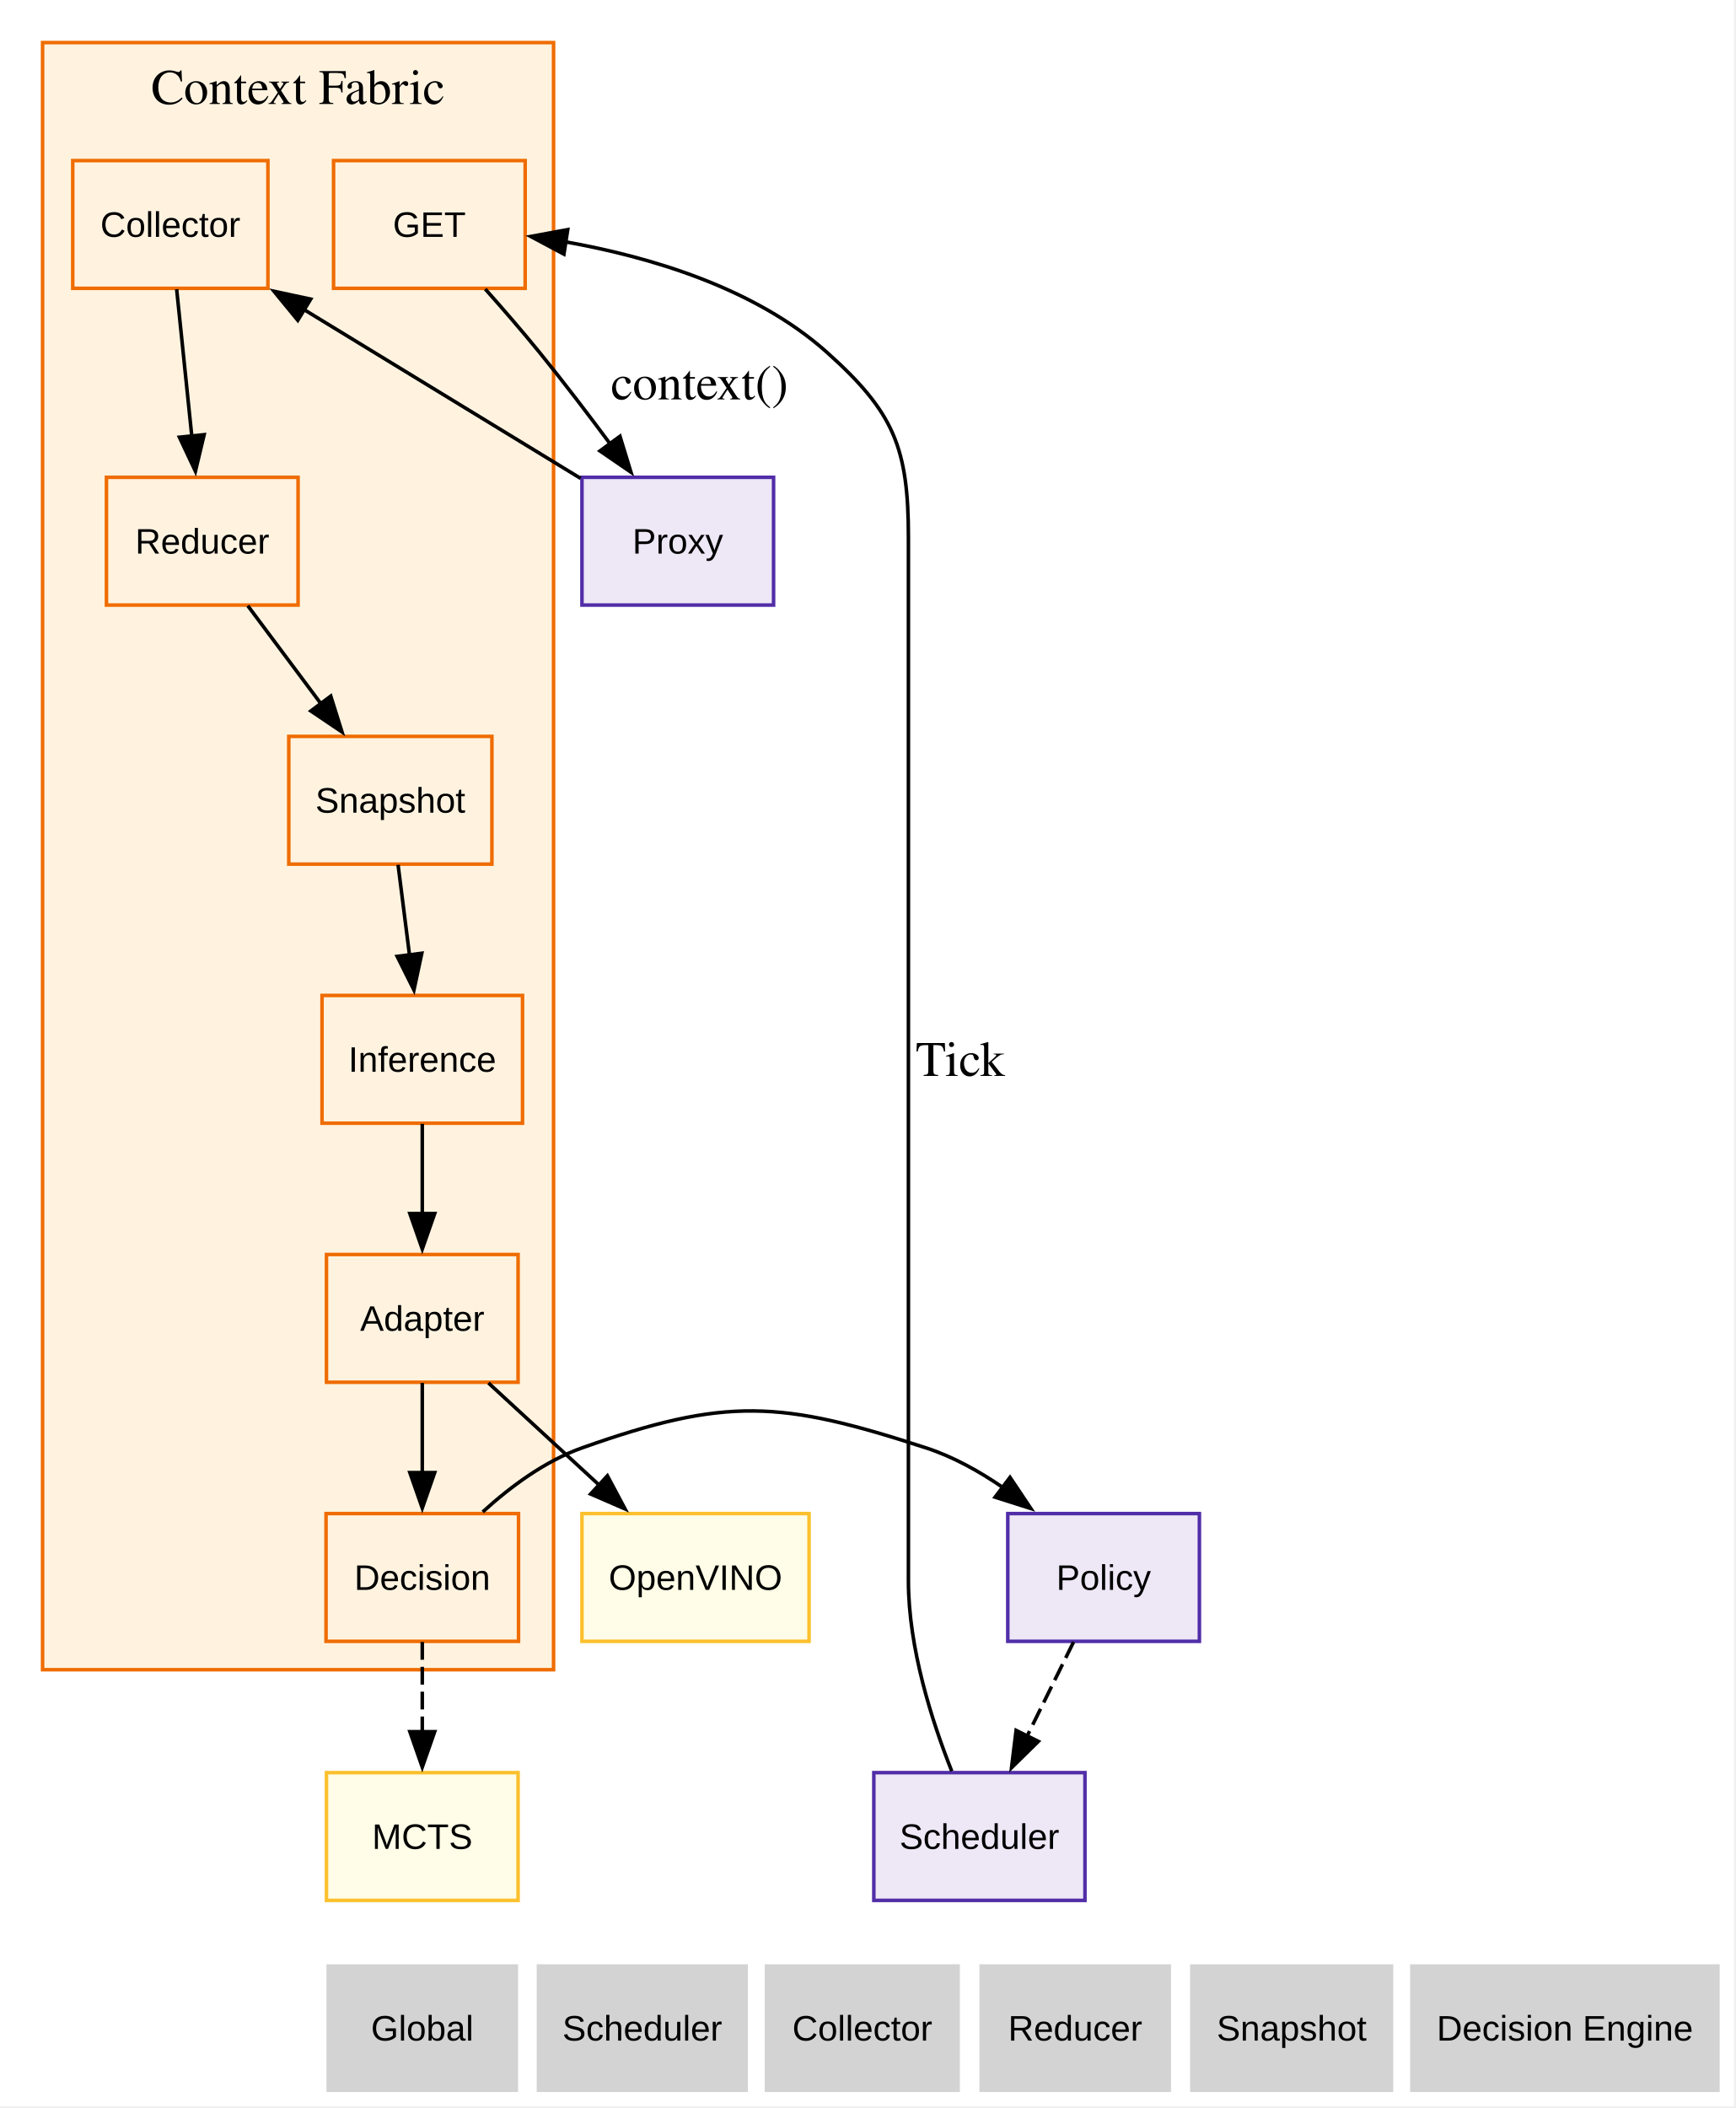
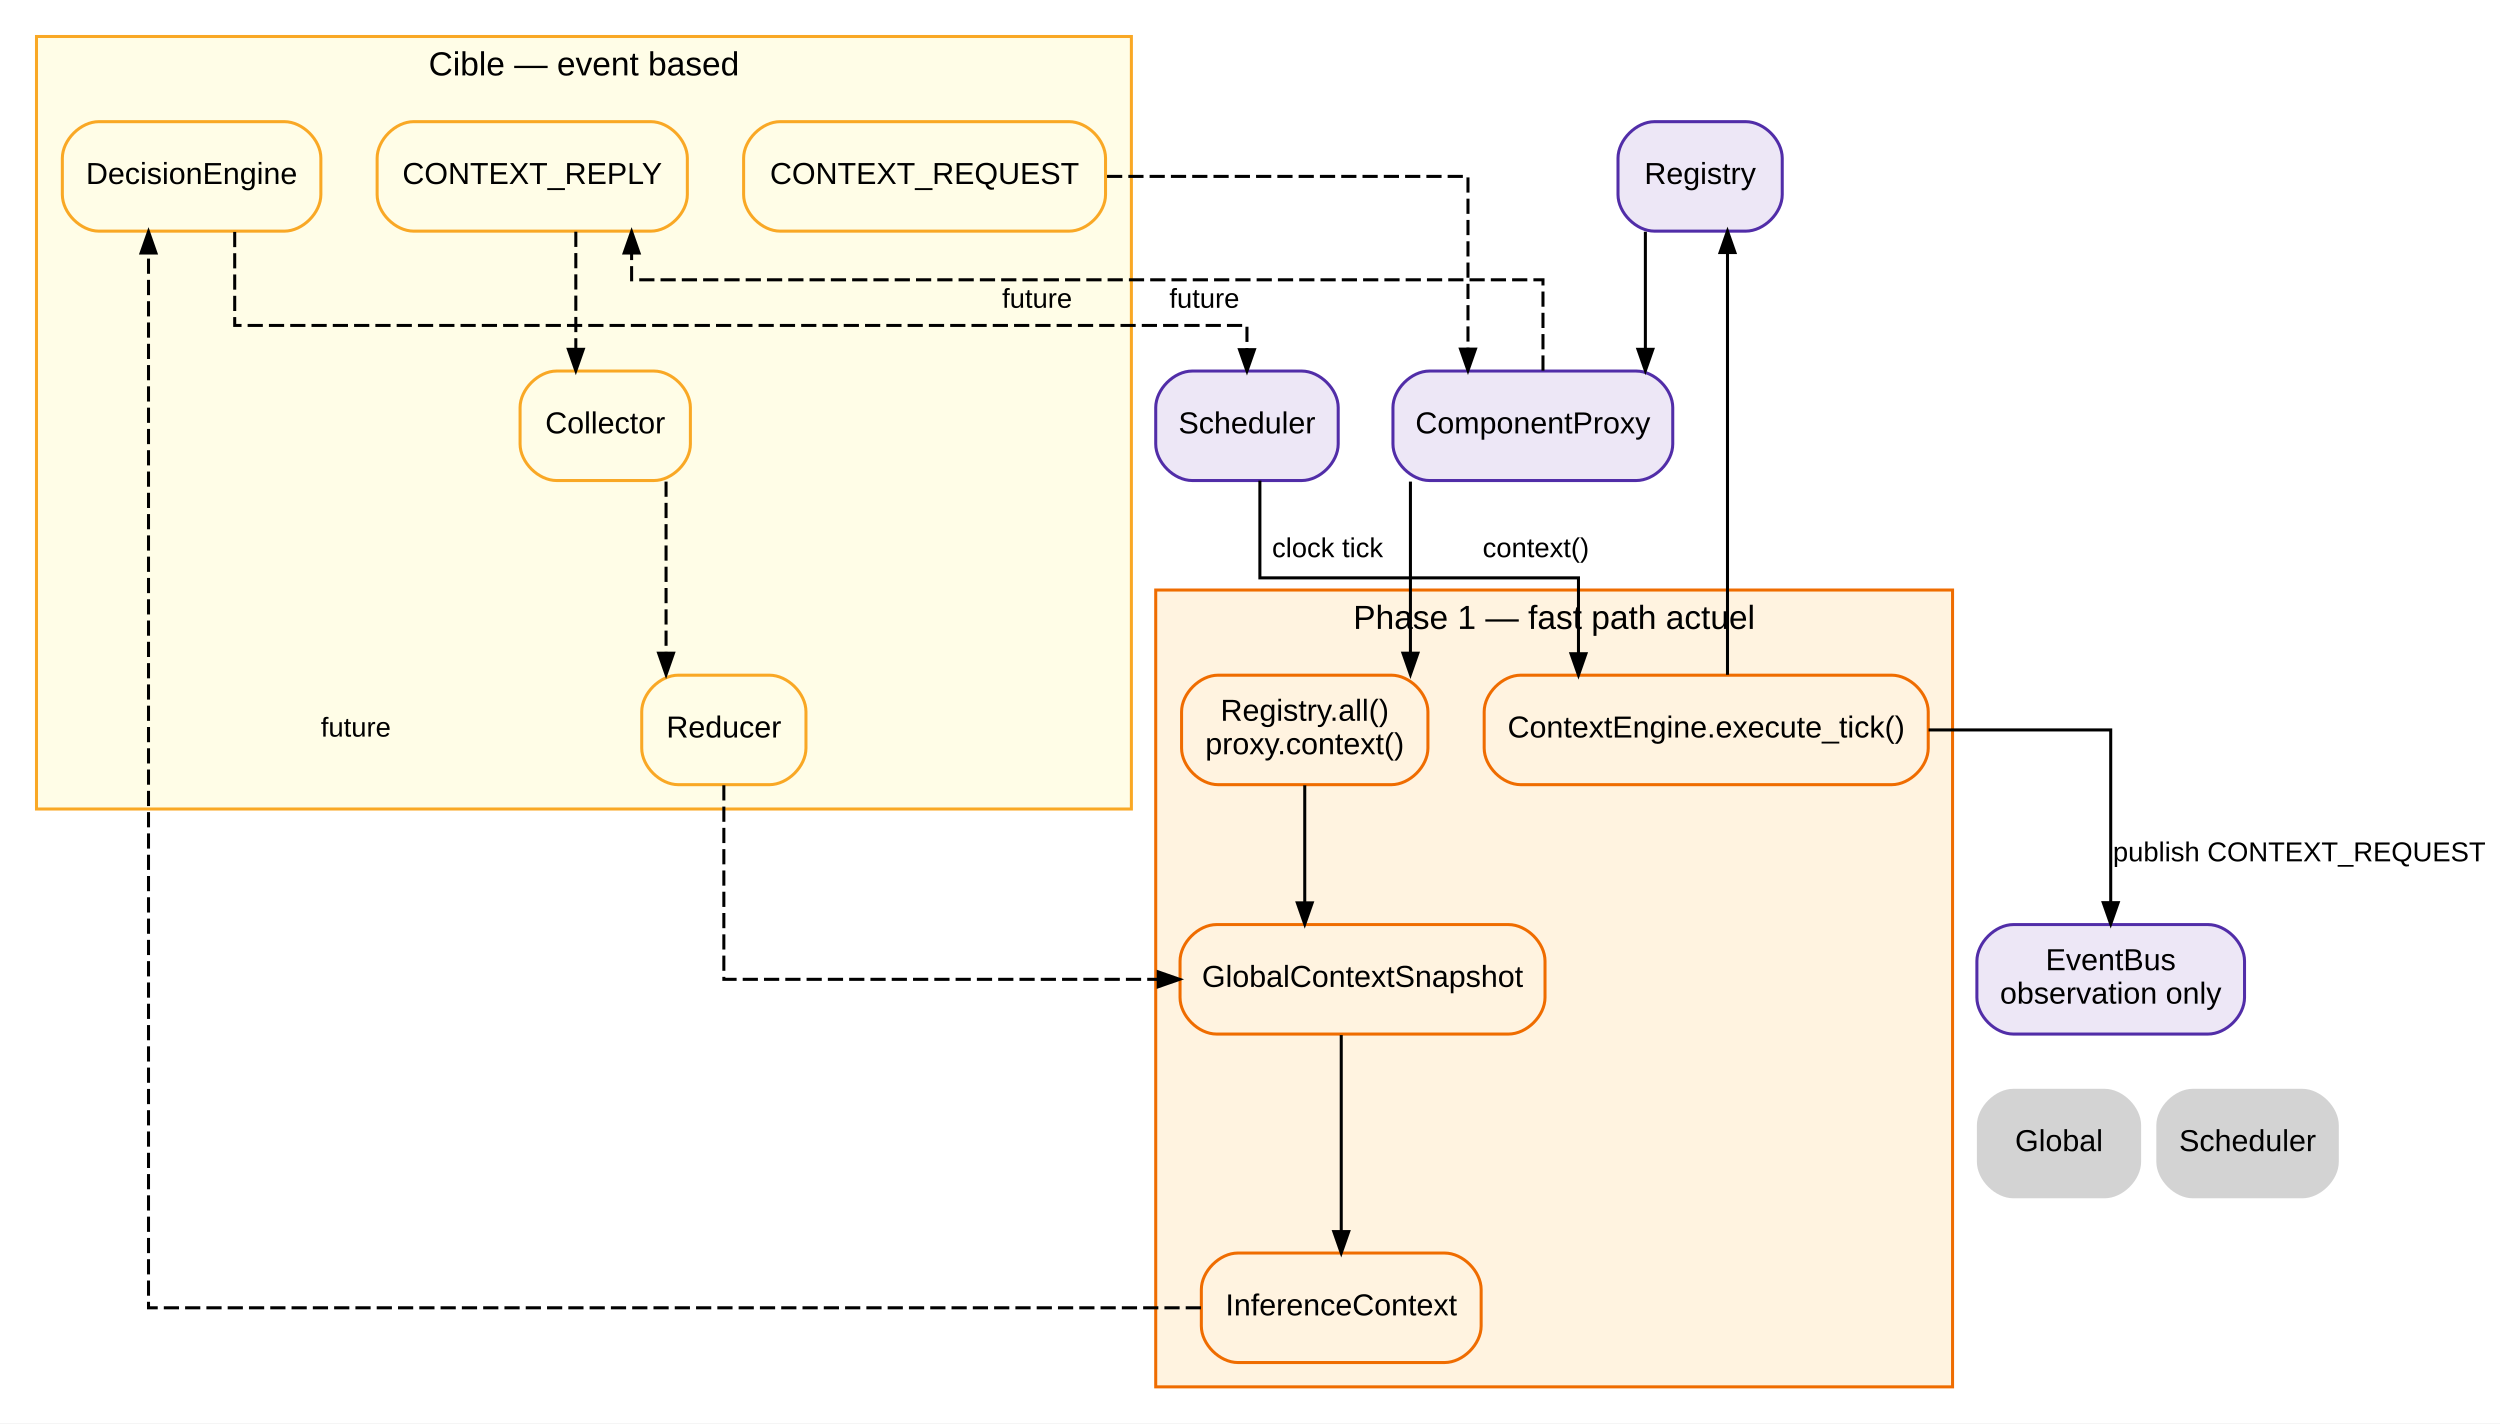
- <svg xmlns="http://www.w3.org/2000/svg" xmlns:xlink="http://www.w3.org/1999/xlink" width="489pt" height="594pt" viewBox="0.00 0.00 489.00 594.00">
-   <g id="graph0" class="graph" transform="scale(1 1) rotate(0) translate(4 589.5)">
-     <polygon fill="white" stroke="none" points="-4,4 -4,-589.5 484.62,-589.5 484.62,4 -4,4" />
+ <svg xmlns="http://www.w3.org/2000/svg" xmlns:xlink="http://www.w3.org/1999/xlink" width="822pt" height="468pt" viewBox="0.00 0.00 822.00 468.00">
+   <g id="graph0" class="graph" transform="scale(1 1) rotate(0) translate(4 464)">
+     <polygon fill="white" stroke="transparent" points="-4,4 -4,-464 818,-464 818,4 -4,4" />
    <g id="clust1" class="cluster">
-       <polygon fill="#fff3e0" stroke="#ef6c00" points="8,-119 8,-577.5 152,-577.5 152,-119 8,-119" />
-       <text xml:space="preserve" text-anchor="middle" x="80" y="-560.2" font-family="Times,serif" font-size="14.00">Context Fabric</text>
+       <polygon fill="#fff3e0" stroke="#ef6c00" points="376,-8 376,-270 638,-270 638,-8 376,-8" />
+       <text text-anchor="middle" x="507" y="-257.2" font-family="Arial" font-size="11.00">Phase 1 — fast path actuel</text>
+     </g>
+     <g id="clust2" class="cluster">
+       <polygon fill="#fffde7" stroke="#f9a825" points="8,-198 8,-452 368,-452 368,-198 8,-198" />
+       <text text-anchor="middle" x="188" y="-439.2" font-family="Arial" font-size="11.00">Cible — event based</text>
    </g>
    <g id="node1" class="node">
      <g id="a_node1">
-         <a xlink:href="collector/21_collector.svg" xlink:title="GET">
-           <polygon fill="#fff3e0" stroke="#ef6c00" points="144,-544.25 90,-544.25 90,-508.25 144,-508.25 144,-544.25" />
-           <text xml:space="preserve" text-anchor="middle" x="117" y="-522.75" font-family="Arial" font-size="10.00">GET</text>
+         <a xlink:href="../scheduler/10_scheduler.svg" xlink:title="Scheduler">
+           <path fill="#ede7f6" stroke="#512da8" d="M424,-342C424,-342 388,-342 388,-342 382,-342 376,-336 376,-330 376,-330 376,-318 376,-318 376,-312 382,-306 388,-306 388,-306 424,-306 424,-306 430,-306 436,-312 436,-318 436,-318 436,-330 436,-330 436,-336 430,-342 424,-342" />
+           <text text-anchor="middle" x="406" y="-321.5" font-family="Arial" font-size="10.00">Scheduler</text>
        </a>
      </g>
    </g>
-     <g id="node9" class="node">
-       <g id="a_node9">
-         <a xlink:href="../scheduler/component_proxy/14_component_proxy.svg" xlink:title="Proxy">
-           <polygon fill="#ede7f6" stroke="#512da8" points="214,-455 160,-455 160,-419 214,-419 214,-455" />
-           <text xml:space="preserve" text-anchor="middle" x="187" y="-433.5" font-family="Arial" font-size="10.00">Proxy</text>
-         </a>
-       </g>
+     <g id="node5" class="node">
+       <path fill="#fff3e0" stroke="#ef6c00" d="M618,-242C618,-242 496,-242 496,-242 490,-242 484,-236 484,-230 484,-230 484,-218 484,-218 484,-212 490,-206 496,-206 496,-206 618,-206 618,-206 624,-206 630,-212 630,-218 630,-218 630,-230 630,-230 630,-236 624,-242 618,-242" />
+       <text text-anchor="middle" x="557" y="-221.5" font-family="Arial" font-size="10.00">ContextEngine.execute_tick()</text>
+     </g>
+     <g id="edge1" class="edge">
+       <path fill="none" stroke="black" d="M410.25,-305.95C410.25,-291.63 410.25,-274 410.25,-274 410.25,-274 515,-274 515,-274 515,-274 515,-249.05 515,-249.05" />
+       <polygon fill="black" stroke="black" points="517.45,-249.05 515,-242.05 512.55,-249.05 517.45,-249.05" />
+       <text text-anchor="middle" x="432.5" y="-280.8" font-family="Arial" font-size="9.00">clock tick</text>
+     </g>
+     <g id="node2" class="node">
+       <path fill="#ede7f6" stroke="#512da8" d="M570,-424C570,-424 540,-424 540,-424 534,-424 528,-418 528,-412 528,-412 528,-400 528,-400 528,-394 534,-388 540,-388 540,-388 570,-388 570,-388 576,-388 582,-394 582,-400 582,-400 582,-412 582,-412 582,-418 576,-424 570,-424" />
+       <text text-anchor="middle" x="555" y="-403.5" font-family="Arial" font-size="10.00">Registry</text>
+     </g>
+     <g id="node3" class="node">
+       <path fill="#ede7f6" stroke="#512da8" d="M534,-342C534,-342 466,-342 466,-342 460,-342 454,-336 454,-330 454,-330 454,-318 454,-318 454,-312 460,-306 466,-306 466,-306 534,-306 534,-306 540,-306 546,-312 546,-318 546,-318 546,-330 546,-330 546,-336 540,-342 534,-342" />
+       <text text-anchor="middle" x="500" y="-321.5" font-family="Arial" font-size="10.00">ComponentProxy</text>
+     </g>
+     <g id="edge4" class="edge">
+       <path fill="none" stroke="black" d="M537,-387.8C537,-387.8 537,-349.15 537,-349.15" />
+       <polygon fill="black" stroke="black" points="539.45,-349.15 537,-342.15 534.55,-349.15 539.45,-349.15" />
+     </g>
+     <g id="node6" class="node">
+       <path fill="#fff3e0" stroke="#ef6c00" d="M453.5,-242C453.5,-242 396.5,-242 396.5,-242 390.5,-242 384.5,-236 384.5,-230 384.5,-230 384.5,-218 384.5,-218 384.5,-212 390.5,-206 396.5,-206 396.5,-206 453.5,-206 453.5,-206 459.5,-206 465.5,-212 465.5,-218 465.5,-218 465.5,-230 465.5,-230 465.5,-236 459.5,-242 453.5,-242" />
+       <text text-anchor="middle" x="425" y="-227" font-family="Arial" font-size="10.00">Registry.all()</text>
+       <text text-anchor="middle" x="425" y="-216" font-family="Arial" font-size="10.00">proxy.context()</text>
+     </g>
+     <g id="edge5" class="edge">
+       <path fill="none" stroke="black" d="M459.75,-305.66C459.75,-305.66 459.75,-249.23 459.75,-249.23" />
+       <polygon fill="black" stroke="black" points="462.2,-249.23 459.75,-242.23 457.3,-249.23 462.2,-249.23" />
+       <text text-anchor="middle" x="501" y="-280.8" font-family="Arial" font-size="9.00">context()</text>
+     </g>
+     <g id="node10" class="node">
+       <path fill="#fffde7" stroke="#f9a825" d="M210,-424C210,-424 132,-424 132,-424 126,-424 120,-418 120,-412 120,-412 120,-400 120,-400 120,-394 126,-388 132,-388 132,-388 210,-388 210,-388 216,-388 222,-394 222,-400 222,-400 222,-412 222,-412 222,-418 216,-424 210,-424" />
+       <text text-anchor="middle" x="171" y="-403.5" font-family="Arial" font-size="10.00">CONTEXT_REPLY</text>
+     </g>
+     <g id="edge9" class="edge">
+       <path fill="none" stroke="black" stroke-dasharray="5,2" d="M503.33,-342.15C503.33,-355.74 503.33,-372 503.33,-372 503.33,-372 203.67,-372 203.67,-372 203.67,-372 203.67,-380.81 203.67,-380.81" />
+       <polygon fill="black" stroke="black" points="201.22,-380.81 203.67,-387.81 206.12,-380.81 201.22,-380.81" />
+       <text text-anchor="middle" x="337" y="-362.8" font-family="Arial" font-size="9.00">future</text>
+     </g>
+     <g id="node4" class="node">
+       <path fill="#ede7f6" stroke="#512da8" d="M722,-160C722,-160 658,-160 658,-160 652,-160 646,-154 646,-148 646,-148 646,-136 646,-136 646,-130 652,-124 658,-124 658,-124 722,-124 722,-124 728,-124 734,-130 734,-136 734,-136 734,-148 734,-148 734,-154 728,-160 722,-160" />
+       <text text-anchor="middle" x="690" y="-145" font-family="Arial" font-size="10.00">EventBus</text>
+       <text text-anchor="middle" x="690" y="-134" font-family="Arial" font-size="10.00">observation only</text>
+     </g>
+     <g id="edge3" class="edge">
+       <path fill="none" stroke="black" d="M564,-242.12C564,-242.12 564,-380.96 564,-380.96" />
+       <polygon fill="black" stroke="black" points="561.55,-380.96 564,-387.96 566.45,-380.96 561.55,-380.96" />
    </g>
    <g id="edge2" class="edge">
-       <path fill="none" stroke="black" d="M132.75,-508.05C137.73,-502.46 143.18,-496.17 148,-490.25 154.75,-481.96 161.83,-472.67 168.07,-464.25" />
-       <polygon fill="black" stroke="black" points="170.71,-466.57 173.81,-456.44 165.07,-462.43 170.71,-466.57" />
-       <text xml:space="preserve" text-anchor="middle" x="193.14" y="-476.95" font-family="Times,serif" font-size="14.00">context()</text>
+       <path fill="none" stroke="black" d="M630.11,-224C661.02,-224 690,-224 690,-224 690,-224 690,-167.2 690,-167.2" />
+       <polygon fill="black" stroke="black" points="692.45,-167.2 690,-160.2 687.55,-167.2 692.45,-167.2" />
+       <text text-anchor="middle" x="752" y="-180.8" font-family="Arial" font-size="9.00">publish CONTEXT_REQUEST</text>
    </g>
-     <g id="node2" class="node">
-       <g id="a_node2">
-         <a xlink:href="collector/21_collector.svg" xlink:title="Collector">
-           <polygon fill="#fff3e0" stroke="#ef6c00" points="71.5,-544.25 16.5,-544.25 16.5,-508.25 71.5,-508.25 71.5,-544.25" />
-           <text xml:space="preserve" text-anchor="middle" x="44" y="-522.75" font-family="Arial" font-size="10.00">Collector</text>
-         </a>
-       </g>
-     </g>
-     <g id="node3" class="node">
-       <g id="a_node3">
-         <a xlink:href="reducer/22_reducer.svg" xlink:title="Reducer">
-           <polygon fill="#fff3e0" stroke="#ef6c00" points="80,-455 26,-455 26,-419 80,-419 80,-455" />
-           <text xml:space="preserve" text-anchor="middle" x="53" y="-433.5" font-family="Arial" font-size="10.00">Reducer</text>
-         </a>
-       </g>
-     </g>
-     <g id="edge4" class="edge">
-       <path fill="none" stroke="black" d="M45.78,-508.01C47,-496.18 48.65,-480.2 50.06,-466.5" />
-       <polygon fill="black" stroke="black" points="53.53,-467.01 51.07,-456.71 46.56,-466.3 53.53,-467.01" />
-     </g>
-     <g id="node4" class="node">
-       <g id="a_node4">
-         <a xlink:href="snapshot/23_snapshot.svg" xlink:title="Snapshot">
-           <polygon fill="#fff3e0" stroke="#ef6c00" points="134.62,-382 77.38,-382 77.38,-346 134.62,-346 134.62,-382" />
-           <text xml:space="preserve" text-anchor="middle" x="106" y="-360.5" font-family="Arial" font-size="10.00">Snapshot</text>
-         </a>
-       </g>
-     </g>
-     <g id="edge5" class="edge">
-       <path fill="none" stroke="black" d="M65.83,-418.81C72.01,-410.53 79.57,-400.41 86.45,-391.19" />
-       <polygon fill="black" stroke="black" points="89.21,-393.35 92.38,-383.24 83.6,-389.16 89.21,-393.35" />
-     </g>
-     <g id="node5" class="node">
-       <g id="a_node5">
-         <a xlink:href="snapshot/23_snapshot.svg" xlink:title="Inference">
-           <polygon fill="#fff3e0" stroke="#ef6c00" points="143.25,-309 86.75,-309 86.75,-273 143.25,-273 143.25,-309" />
-           <text xml:space="preserve" text-anchor="middle" x="115" y="-287.5" font-family="Arial" font-size="10.00">Inference</text>
-         </a>
-       </g>
+     <g id="node7" class="node">
+       <path fill="#fff3e0" stroke="#ef6c00" d="M492,-160C492,-160 396,-160 396,-160 390,-160 384,-154 384,-148 384,-148 384,-136 384,-136 384,-130 390,-124 396,-124 396,-124 492,-124 492,-124 498,-124 504,-130 504,-136 504,-136 504,-148 504,-148 504,-154 498,-160 492,-160" />
+       <text text-anchor="middle" x="444" y="-139.5" font-family="Arial" font-size="10.00">GlobalContextSnapshot</text>
    </g>
    <g id="edge6" class="edge">
-       <path fill="none" stroke="black" d="M108.18,-345.81C109.15,-338.14 110.32,-328.89 111.42,-320.24" />
-       <polygon fill="black" stroke="black" points="114.87,-320.89 112.65,-310.53 107.92,-320.01 114.87,-320.89" />
+       <path fill="none" stroke="black" d="M425,-205.8C425,-205.8 425,-167.15 425,-167.15" />
+       <polygon fill="black" stroke="black" points="427.45,-167.15 425,-160.15 422.55,-167.15 427.45,-167.15" />
    </g>
-     <g id="node6" class="node">
-       <g id="a_node6">
-         <a xlink:href="decision_engine/24_decision_engine.svg" xlink:title="Adapter">
-           <polygon fill="#fff3e0" stroke="#ef6c00" points="142,-236 88,-236 88,-200 142,-200 142,-236" />
-           <text xml:space="preserve" text-anchor="middle" x="115" y="-214.5" font-family="Arial" font-size="10.00">Adapter</text>
-         </a>
-       </g>
+     <g id="node8" class="node">
+       <path fill="#fff3e0" stroke="#ef6c00" d="M471,-52C471,-52 403,-52 403,-52 397,-52 391,-46 391,-40 391,-40 391,-28 391,-28 391,-22 397,-16 403,-16 403,-16 471,-16 471,-16 477,-16 483,-22 483,-28 483,-28 483,-40 483,-40 483,-46 477,-52 471,-52" />
+       <text text-anchor="middle" x="437" y="-31.5" font-family="Arial" font-size="10.00">InferenceContext</text>
    </g>
    <g id="edge7" class="edge">
-       <path fill="none" stroke="black" d="M115,-272.81C115,-265.23 115,-256.1 115,-247.54" />
-       <polygon fill="black" stroke="black" points="118.5,-247.54 115,-237.54 111.5,-247.54 118.5,-247.54" />
+       <path fill="none" stroke="black" d="M437,-123.68C437,-123.68 437,-59.05 437,-59.05" />
+       <polygon fill="black" stroke="black" points="439.45,-59.05 437,-52.05 434.55,-59.05 439.45,-59.05" />
    </g>
-     <g id="node7" class="node">
-       <g id="a_node7">
-         <a xlink:href="decision_engine/24_decision_engine.svg" xlink:title="Decision">
-           <polygon fill="#fff3e0" stroke="#ef6c00" points="142.12,-163 87.88,-163 87.88,-127 142.12,-127 142.12,-163" />
-           <text xml:space="preserve" text-anchor="middle" x="115" y="-141.5" font-family="Arial" font-size="10.00">Decision</text>
-         </a>
-       </g>
+     <g id="node13" class="node">
+       <path fill="#fffde7" stroke="#f9a825" d="M89.5,-424C89.5,-424 28.5,-424 28.5,-424 22.5,-424 16.5,-418 16.5,-412 16.5,-412 16.5,-400 16.5,-400 16.5,-394 22.5,-388 28.5,-388 28.5,-388 89.5,-388 89.5,-388 95.5,-388 101.5,-394 101.5,-400 101.5,-400 101.5,-412 101.5,-412 101.5,-418 95.5,-424 89.5,-424" />
+       <text text-anchor="middle" x="59" y="-403.5" font-family="Arial" font-size="10.00">DecisionEngine</text>
+     </g>
+     <g id="edge13" class="edge">
+       <path fill="none" stroke="black" stroke-dasharray="5,2" d="M390.86,-34C287.19,-34 44.83,-34 44.83,-34 44.83,-34 44.83,-380.81 44.83,-380.81" />
+       <polygon fill="black" stroke="black" points="42.38,-380.81 44.83,-387.81 47.28,-380.81 42.38,-380.81" />
+       <text text-anchor="middle" x="113" y="-221.8" font-family="Arial" font-size="9.00">future</text>
+     </g>
+     <g id="node9" class="node">
+       <path fill="#fffde7" stroke="#f9a825" d="M347.5,-424C347.5,-424 252.5,-424 252.5,-424 246.5,-424 240.5,-418 240.5,-412 240.5,-412 240.5,-400 240.5,-400 240.5,-394 246.5,-388 252.5,-388 252.5,-388 347.5,-388 347.5,-388 353.5,-388 359.5,-394 359.5,-400 359.5,-400 359.5,-412 359.5,-412 359.5,-418 353.5,-424 347.5,-424" />
+       <text text-anchor="middle" x="300" y="-403.5" font-family="Arial" font-size="10.00">CONTEXT_REQUEST</text>
    </g>
    <g id="edge8" class="edge">
-       <path fill="none" stroke="black" d="M115,-199.81C115,-192.23 115,-183.1 115,-174.54" />
-       <polygon fill="black" stroke="black" points="118.5,-174.54 115,-164.54 111.5,-174.54 118.5,-174.54" />
+       <path fill="none" stroke="black" stroke-dasharray="5,2" d="M359.99,-406C411.89,-406 478.67,-406 478.67,-406 478.67,-406 478.67,-349.2 478.67,-349.2" />
+       <polygon fill="black" stroke="black" points="481.12,-349.2 478.67,-342.2 476.22,-349.2 481.12,-349.2" />
+       <text text-anchor="middle" x="392" y="-362.8" font-family="Arial" font-size="9.00">future</text>
+     </g>
+     <g id="node11" class="node">
+       <path fill="#fffde7" stroke="#f9a825" d="M211,-342C211,-342 179,-342 179,-342 173,-342 167,-336 167,-330 167,-330 167,-318 167,-318 167,-312 173,-306 179,-306 179,-306 211,-306 211,-306 217,-306 223,-312 223,-318 223,-318 223,-330 223,-330 223,-336 217,-342 211,-342" />
+       <text text-anchor="middle" x="195" y="-321.5" font-family="Arial" font-size="10.00">Collector</text>
+     </g>
+     <g id="edge10" class="edge">
+       <path fill="none" stroke="black" stroke-dasharray="5,2" d="M185.33,-387.8C185.33,-387.8 185.33,-349.15 185.33,-349.15" />
+       <polygon fill="black" stroke="black" points="187.78,-349.15 185.33,-342.15 182.88,-349.15 187.78,-349.15" />
    </g>
    <g id="node12" class="node">
-       <g id="a_node12">
-         <a xlink:href="../learning/60_learning.svg" xlink:title="OpenVINO">
-           <polygon fill="#fffde7" stroke="#fbc02d" points="224,-163 160,-163 160,-127 224,-127 224,-163" />
-           <text xml:space="preserve" text-anchor="middle" x="192" y="-141.5" font-family="Arial" font-size="10.00">OpenVINO</text>
-         </a>
-       </g>
+       <path fill="#fffde7" stroke="#f9a825" d="M249,-242C249,-242 219,-242 219,-242 213,-242 207,-236 207,-230 207,-230 207,-218 207,-218 207,-212 213,-206 219,-206 219,-206 249,-206 249,-206 255,-206 261,-212 261,-218 261,-218 261,-230 261,-230 261,-236 255,-242 249,-242" />
+       <text text-anchor="middle" x="234" y="-221.5" font-family="Arial" font-size="10.00">Reducer</text>
+     </g>
+     <g id="edge11" class="edge">
+       <path fill="none" stroke="black" stroke-dasharray="5,2" d="M215,-305.66C215,-305.66 215,-249.23 215,-249.23" />
+       <polygon fill="black" stroke="black" points="217.45,-249.23 215,-242.23 212.55,-249.23 217.45,-249.23" />
    </g>
    <g id="edge12" class="edge">
-       <path fill="none" stroke="black" d="M133.64,-199.81C143.03,-191.16 154.59,-180.5 164.93,-170.96" />
-       <polygon fill="black" stroke="black" points="167.17,-173.65 172.15,-164.3 162.43,-168.51 167.17,-173.65" />
+       <path fill="none" stroke="black" stroke-dasharray="5,2" d="M234,-205.8C234,-181.64 234,-142 234,-142 234,-142 376.82,-142 376.82,-142" />
+       <polygon fill="black" stroke="black" points="376.82,-144.45 383.82,-142 376.82,-139.55 376.82,-144.45" />
    </g>
-     <g id="node10" class="node">
-       <g id="a_node10">
-         <a xlink:href="../scheduler/10_scheduler.svg" xlink:title="Policy">
-           <polygon fill="#ede7f6" stroke="#512da8" points="334,-163 280,-163 280,-127 334,-127 334,-163" />
-           <text xml:space="preserve" text-anchor="middle" x="307" y="-141.5" font-family="Arial" font-size="10.00">Policy</text>
-         </a>
-       </g>
-     </g>
-     <g id="edge9" class="edge">
-       <path fill="none" stroke="black" d="M132.04,-163.47C139.8,-170.54 149.57,-177.8 160,-181.5 200.63,-195.91 216.01,-194.87 257,-181.5 264.55,-179.04 271.91,-174.95 278.56,-170.39" />
-       <polygon fill="black" stroke="black" points="280.63,-173.21 286.52,-164.41 276.42,-167.62 280.63,-173.21" />
-     </g>
-     <g id="node11" class="node">
-       <g id="a_node11">
-         <a xlink:href="../learning/60_learning.svg" xlink:title="MCTS">
-           <polygon fill="#fffde7" stroke="#fbc02d" points="142,-90 88,-90 88,-54 142,-54 142,-90" />
-           <text xml:space="preserve" text-anchor="middle" x="115" y="-68.5" font-family="Arial" font-size="10.00">MCTS</text>
-         </a>
-       </g>
-     </g>
-     <g id="edge11" class="edge">
-       <path fill="none" stroke="black" stroke-dasharray="5,2" d="M115,-126.81C115,-119.23 115,-110.1 115,-101.54" />
-       <polygon fill="black" stroke="black" points="118.5,-101.54 115,-91.54 111.5,-101.54 118.5,-101.54" />
-     </g>
-     <g id="node8" class="node">
-       <g id="a_node8">
-         <a xlink:href="../scheduler/10_scheduler.svg" xlink:title="Scheduler">
-           <polygon fill="#ede7f6" stroke="#512da8" points="301.75,-90 242.25,-90 242.25,-54 301.75,-54 301.75,-90" />
-           <text xml:space="preserve" text-anchor="middle" x="272" y="-68.5" font-family="Arial" font-size="10.00">Scheduler</text>
-         </a>
-       </g>
-     </g>
-     <g id="edge1" class="edge">
-       <path fill="none" stroke="black" d="M264.21,-90.42C258.59,-104.56 252,-125.18 252,-144 252,-438 252,-438 252,-438 252,-463.37 247.92,-473.34 229,-490.25 208.64,-508.45 178.89,-517.19 155.17,-521.38" />
-       <polygon fill="black" stroke="black" points="154.92,-517.88 145.57,-522.87 155.99,-524.8 154.92,-517.88" />
-       <text xml:space="preserve" text-anchor="middle" x="266.62" y="-286.32" font-family="Times,serif" font-size="14.00">Tick</text>
-     </g>
-     <g id="edge3" class="edge">
-       <path fill="none" stroke="black" d="M159.64,-454.69C137.51,-468.2 106.1,-487.36 81.6,-502.31" />
-       <polygon fill="black" stroke="black" points="79.92,-499.24 73.2,-507.43 83.56,-505.21 79.92,-499.24" />
-     </g>
-     <g id="edge10" class="edge">
-       <path fill="none" stroke="black" stroke-dasharray="5,2" d="M298.53,-126.81C294.57,-118.79 289.77,-109.05 285.34,-100.07" />
-       <polygon fill="black" stroke="black" points="288.62,-98.81 281.06,-91.39 282.35,-101.9 288.62,-98.81" />
-     </g>
-     <g id="node13" class="node">
-       <g id="a_node13">
-         <a xlink:href="../00_global.svg" xlink:title="Global">
-           <polygon fill="lightgrey" stroke="none" points="142,-36 88,-36 88,0 142,0 142,-36" />
-           <text xml:space="preserve" text-anchor="middle" x="115" y="-14.5" font-family="Arial" font-size="10.00">Global</text>
-         </a>
-       </g>
+     <g id="edge14" class="edge">
+       <path fill="none" stroke="black" stroke-dasharray="5,2" d="M73.17,-387.75C73.17,-373.82 73.17,-357 73.17,-357 73.17,-357 406,-357 406,-357 406,-357 406,-349.04 406,-349.04" />
+       <polygon fill="black" stroke="black" points="408.45,-349.04 406,-342.04 403.55,-349.04 408.45,-349.04" />
    </g>
    <g id="node14" class="node">
      <g id="a_node14">
-         <a xlink:href="../scheduler/10_scheduler.svg" xlink:title="Scheduler">
-           <polygon fill="lightgrey" stroke="none" points="206.75,-36 147.25,-36 147.25,0 206.75,0 206.75,-36" />
-           <text xml:space="preserve" text-anchor="middle" x="177" y="-14.5" font-family="Arial" font-size="10.00">Scheduler</text>
+         <a xlink:href="../00_global.svg" xlink:title="Global">
+           <path fill="lightgrey" stroke="transparent" d="M688,-106C688,-106 658,-106 658,-106 652,-106 646,-100 646,-94 646,-94 646,-82 646,-82 646,-76 652,-70 658,-70 658,-70 688,-70 688,-70 694,-70 700,-76 700,-82 700,-82 700,-94 700,-94 700,-100 694,-106 688,-106" />
+           <text text-anchor="middle" x="673" y="-85.5" font-family="Arial" font-size="10.00">Global</text>
        </a>
      </g>
    </g>
    <g id="node15" class="node">
      <g id="a_node15">
-         <a xlink:href="collector/21_collector.svg" xlink:title="Collector">
-           <polygon fill="lightgrey" stroke="none" points="266.5,-36 211.5,-36 211.5,0 266.5,0 266.5,-36" />
-           <text xml:space="preserve" text-anchor="middle" x="239" y="-14.5" font-family="Arial" font-size="10.00">Collector</text>
-         </a>
-       </g>
-     </g>
-     <g id="node16" class="node">
-       <g id="a_node16">
-         <a xlink:href="reducer/22_reducer.svg" xlink:title="Reducer">
-           <polygon fill="lightgrey" stroke="none" points="326,-36 272,-36 272,0 326,0 326,-36" />
-           <text xml:space="preserve" text-anchor="middle" x="299" y="-14.5" font-family="Arial" font-size="10.00">Reducer</text>
-         </a>
-       </g>
-     </g>
-     <g id="node17" class="node">
-       <g id="a_node17">
-         <a xlink:href="snapshot/23_snapshot.svg" xlink:title="Snapshot">
-           <polygon fill="lightgrey" stroke="none" points="388.62,-36 331.38,-36 331.38,0 388.62,0 388.62,-36" />
-           <text xml:space="preserve" text-anchor="middle" x="360" y="-14.5" font-family="Arial" font-size="10.00">Snapshot</text>
-         </a>
-       </g>
-     </g>
-     <g id="node18" class="node">
-       <g id="a_node18">
-         <a xlink:href="decision_engine/24_decision_engine.svg" xlink:title="Decision Engine">
-           <polygon fill="lightgrey" stroke="none" points="480.62,-36 393.38,-36 393.38,0 480.62,0 480.62,-36" />
-           <text xml:space="preserve" text-anchor="middle" x="437" y="-14.5" font-family="Arial" font-size="10.00">Decision Engine</text>
+         <a xlink:href="../scheduler/10_scheduler.svg" xlink:title="Scheduler">
+           <path fill="lightgrey" stroke="transparent" d="M753,-106C753,-106 717,-106 717,-106 711,-106 705,-100 705,-94 705,-94 705,-82 705,-82 705,-76 711,-70 717,-70 717,-70 753,-70 753,-70 759,-70 765,-76 765,-82 765,-82 765,-94 765,-94 765,-100 759,-106 753,-106" />
+           <text text-anchor="middle" x="735" y="-85.5" font-family="Arial" font-size="10.00">Scheduler</text>
        </a>
      </g>
    </g>
  </g>
</svg>
